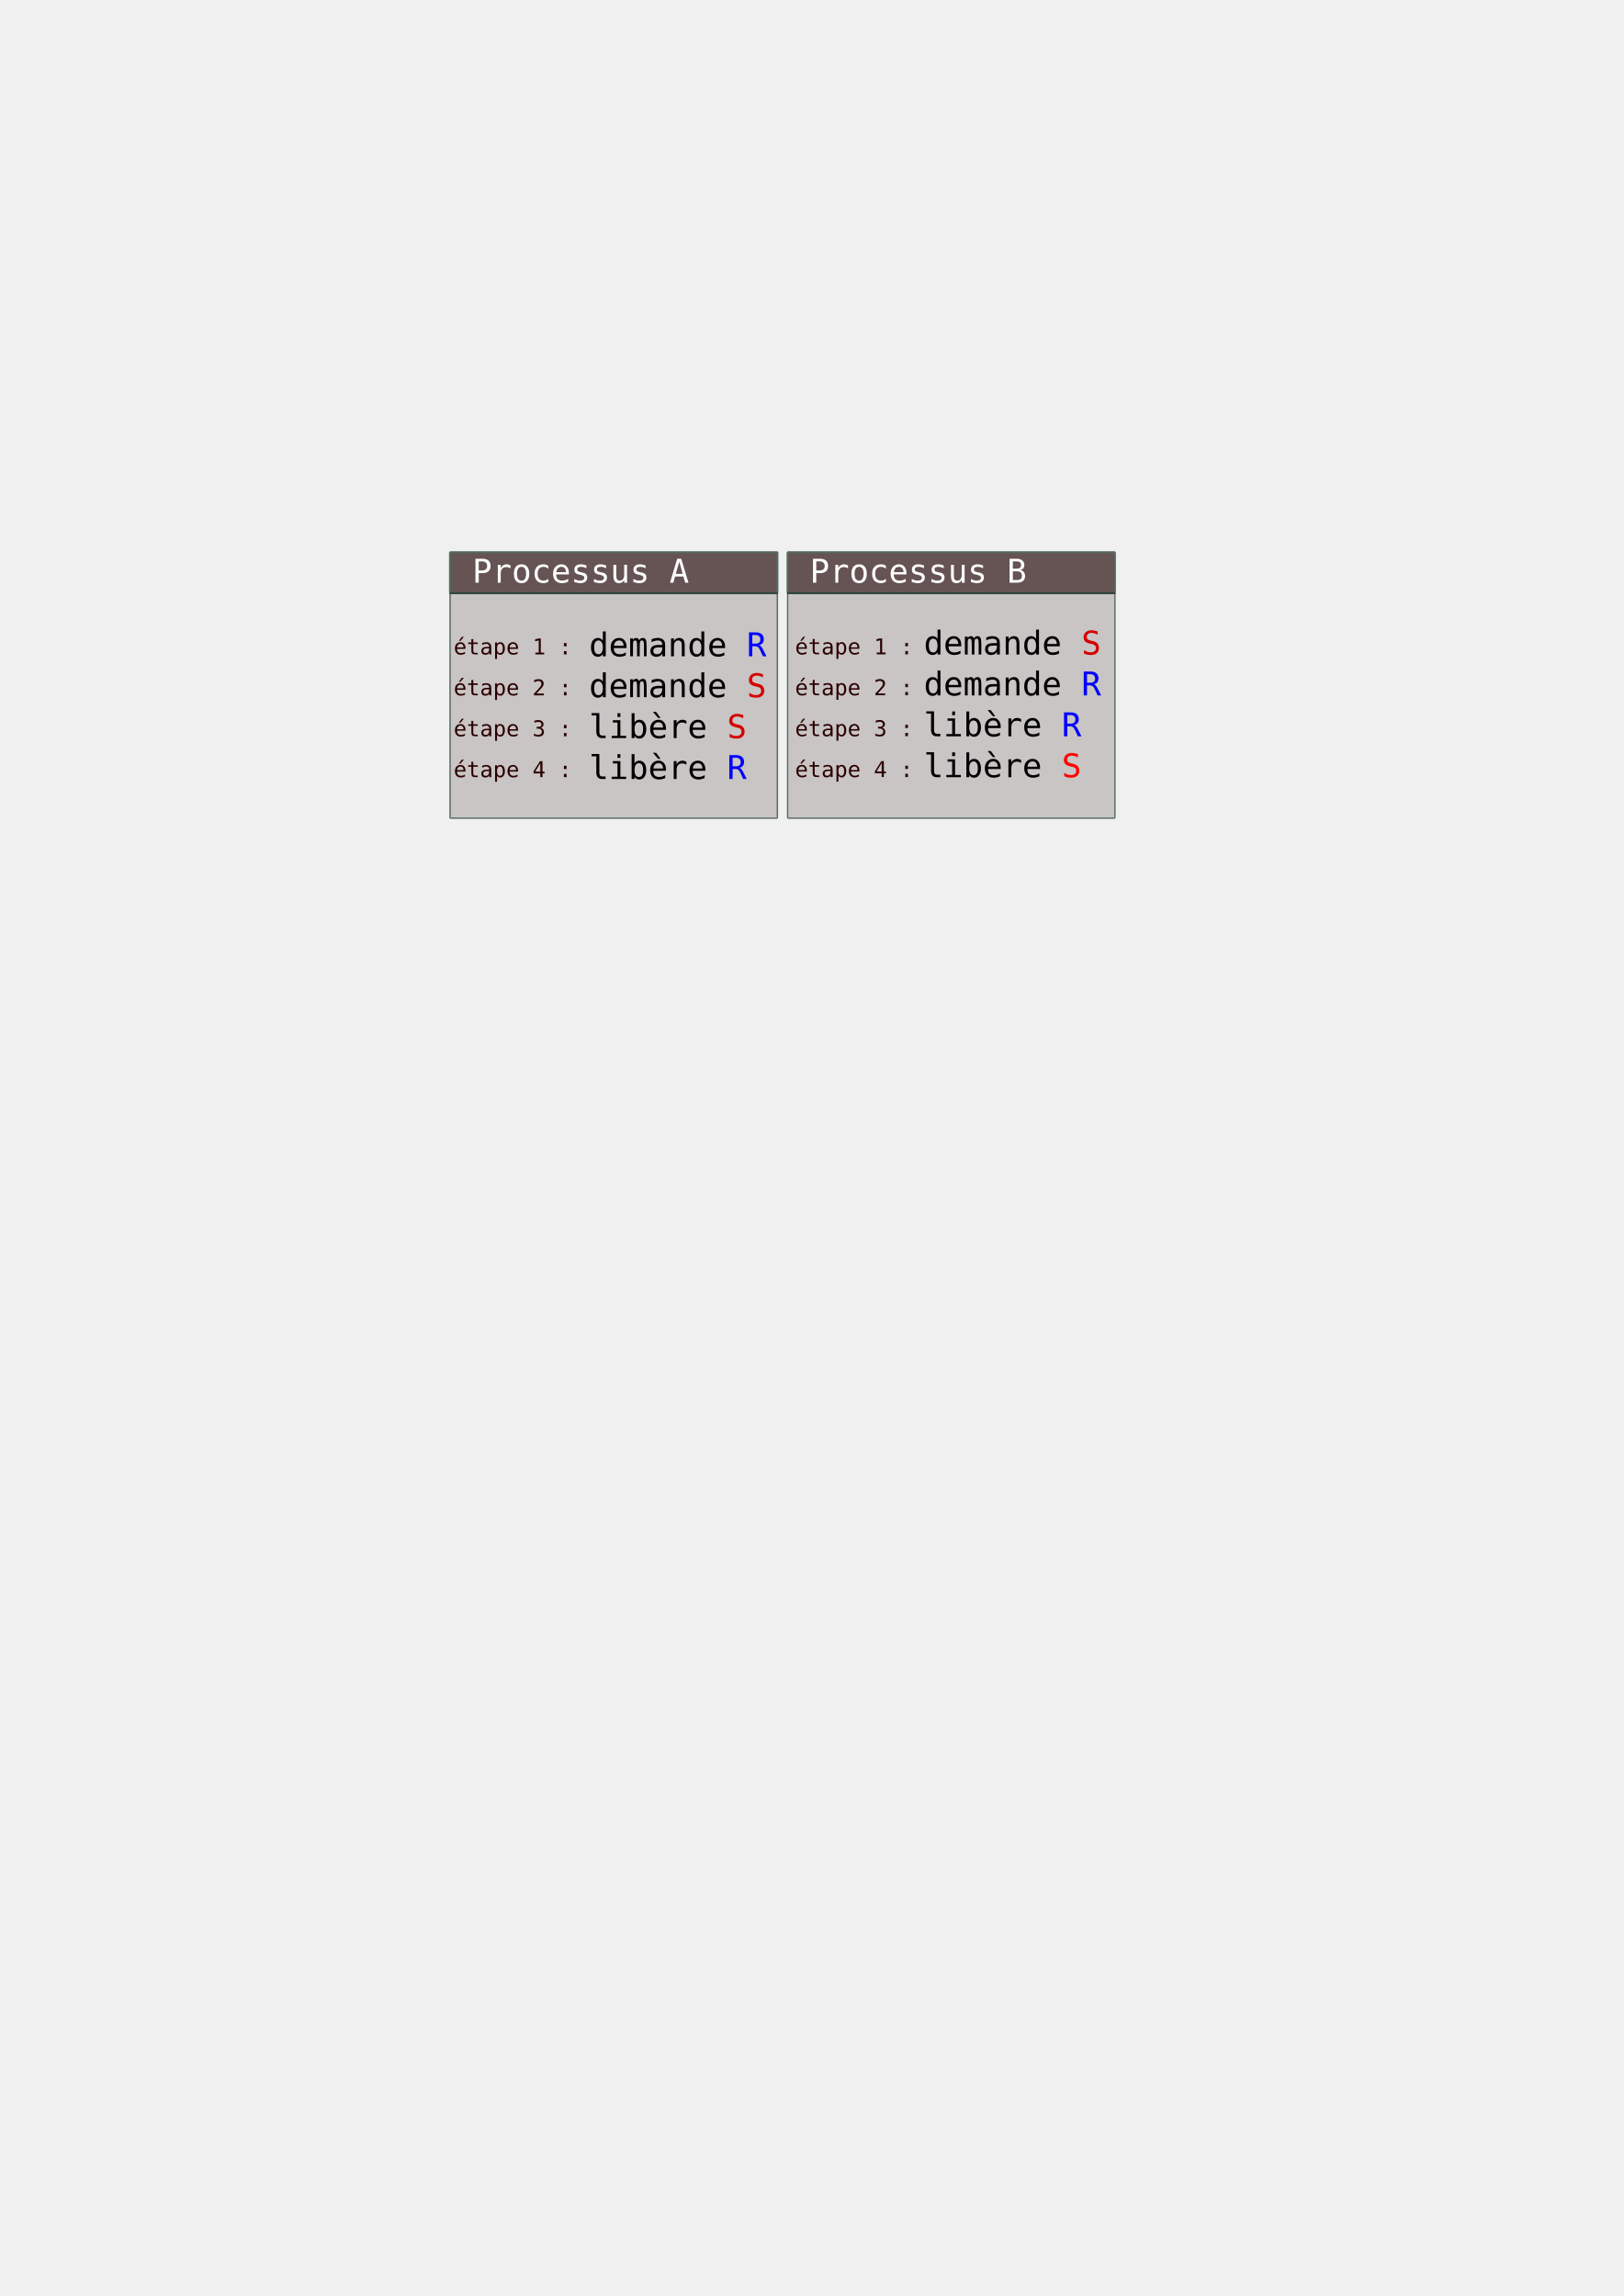
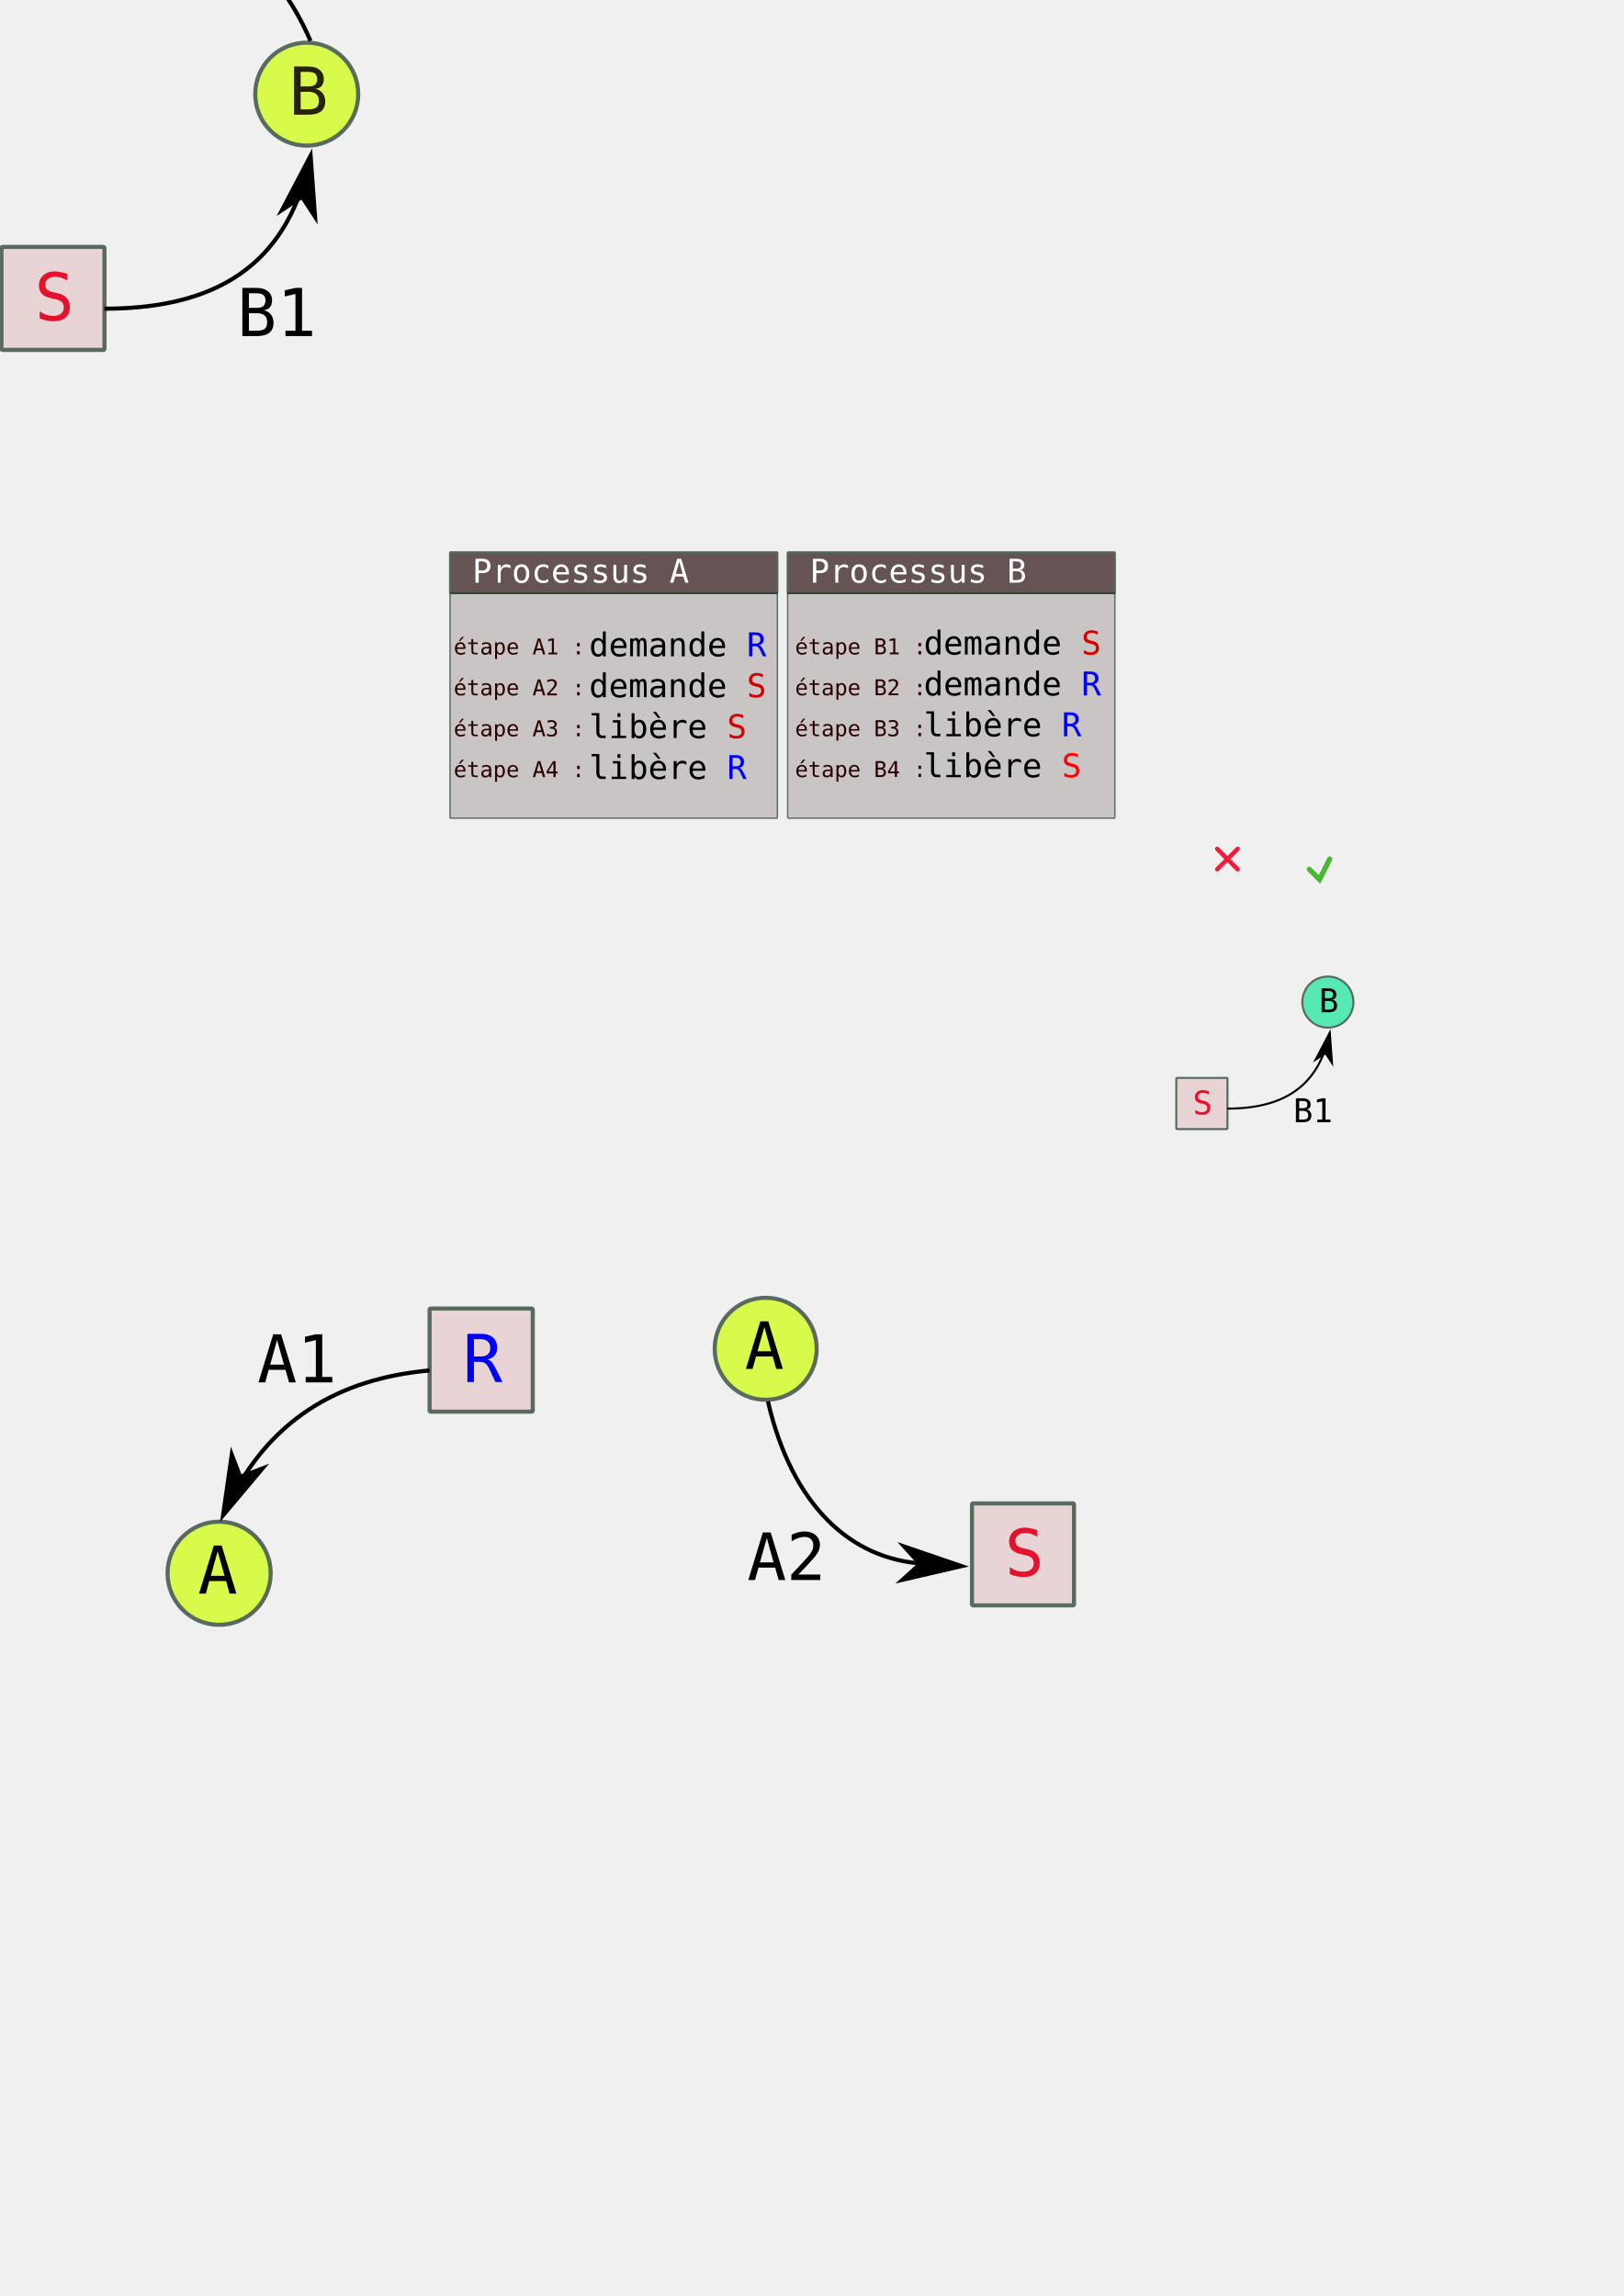
<svg xmlns="http://www.w3.org/2000/svg" width="210mm" height="297mm" viewBox="0 0 210 297" version="1.1" id="svg5">
-   <defs id="defs2" />
+   <defs id="defs2">
+     <marker style="overflow:visible;" id="Arrow1Lend" refX="0.0" refY="0.0" orient="auto">
+       <path transform="scale(0.8) rotate(180) translate(12.5,0)" style="fill-rule:evenodd;fill:context-stroke;stroke:context-stroke;stroke-width:1.0pt;" d="M 0.0,0.0 L 5.0,-5.0 L -12.5,0.0 L 5.0,5.0 L 0.0,0.0 z " id="path121974" />
+     </marker>
+     <marker style="overflow:visible" id="Arrow1Lstart" refX="0.0" refY="0.0" orient="auto">
+       <path transform="scale(0.8) translate(12.5,0)" style="fill-rule:evenodd;fill:context-stroke;stroke:context-stroke;stroke-width:1.0pt" d="M 0.0,0.0 L 5.0,-5.0 L -12.5,0.0 L 5.0,5.0 L 0.0,0.0 z " id="path121971" />
+     </marker>
+     <marker style="overflow:visible" id="Arrow1Lstart-4" refX="0" refY="0" orient="auto">
+       <path transform="matrix(0.8,0,0,0.8,10,0)" style="fill:context-stroke;fill-rule:evenodd;stroke:context-stroke;stroke-width:1pt" d="M 0,0 5,-5 -12.5,0 5,5 Z" id="path121971-7" />
+     </marker>
+     <marker style="overflow:visible" id="Arrow1Lstart-4-2" refX="0" refY="0" orient="auto">
+       <path transform="matrix(0.8,0,0,0.8,10,0)" style="fill:context-stroke;fill-rule:evenodd;stroke:context-stroke;stroke-width:1pt" d="M 0,0 5,-5 -12.5,0 5,5 Z" id="path121971-7-0" />
+     </marker>
+     <marker style="overflow:visible" id="Arrow1Lstart-4-1" refX="0" refY="0" orient="auto">
+       <path transform="matrix(0.8,0,0,0.8,10,0)" style="fill:context-stroke;fill-rule:evenodd;stroke:context-stroke;stroke-width:1pt" d="M 0,0 5,-5 -12.5,0 5,5 Z" id="path121971-7-5" />
+     </marker>
+     <marker style="overflow:visible" id="Arrow1Lstart-4-1-4" refX="0" refY="0" orient="auto">
+       <path transform="matrix(0.8,0,0,0.8,10,0)" style="fill:context-stroke;fill-rule:evenodd;stroke:context-stroke;stroke-width:1pt" d="M 0,0 5,-5 -12.5,0 5,5 Z" id="path121971-7-5-7" />
+     </marker>
+     <marker style="overflow:visible" id="Arrow1Lstart-4-1-5" refX="0" refY="0" orient="auto">
+       <path transform="matrix(0.8,0,0,0.8,10,0)" style="fill:context-stroke;fill-rule:evenodd;stroke:context-stroke;stroke-width:1pt" d="M 0,0 5,-5 -12.5,0 5,5 Z" id="path121971-7-5-2" />
+     </marker>
+     <marker style="overflow:visible" id="Arrow1Lstart-3" refX="0" refY="0" orient="auto">
+       <path transform="matrix(0.8,0,0,0.8,10,0)" style="fill:context-stroke;fill-rule:evenodd;stroke:context-stroke;stroke-width:1pt" d="M 0,0 5,-5 -12.5,0 5,5 Z" id="path121971-1" />
+     </marker>
+     <marker style="overflow:visible" id="Arrow1Lstart-4-1-4-2" refX="0" refY="0" orient="auto">
+       <path transform="matrix(0.8,0,0,0.8,10,0)" style="fill:context-stroke;fill-rule:evenodd;stroke:context-stroke;stroke-width:1pt" d="M 0,0 5,-5 -12.5,0 5,5 Z" id="path121971-7-5-7-2" />
+     </marker>
+   </defs>
  <g id="layer1">
    <rect style="opacity:0.684;fill:#483e37;fill-opacity:0.348;stroke:#0e2a18;stroke-width:0.178;stroke-linecap:round;stroke-linejoin:round;stroke-opacity:0.97;paint-order:fill markers stroke;stop-color:#000000" id="rect848" width="42.333" height="29.104" x="58.208" y="76.729" ry="0.071" />
    <rect style="opacity:0.684;fill:#483e37;fill-opacity:0.348;stroke:#0e2a18;stroke-width:0.171;stroke-linecap:round;stroke-linejoin:round;stroke-opacity:0.97;paint-order:fill markers stroke;stop-color:#000000" id="rect848-6" width="42.333" height="29.104" x="101.865" y="76.729" ry="0.071" />
    <text xml:space="preserve" style="font-size:4.233px;line-height:1.25;font-family:'Bitstream Vera Sans Mono';-inkscape-font-specification:'Bitstream Vera Sans Mono';letter-spacing:0px;word-spacing:0px;stroke-width:0.265" x="76.188" y="84.894" id="text7532">
      <tspan id="tspan7530" style="stroke-width:0.265" x="76.188" y="84.894">demande <tspan style="fill:#0000ff" id="tspan37431">R</tspan>
      </tspan>
      <tspan style="stroke-width:0.265" x="76.188" y="90.186" id="tspan27318">demande <tspan style="fill:#d40000" id="tspan46135">S</tspan>
      </tspan>
      <tspan style="stroke-width:0.265" x="76.188" y="95.477" id="tspan30462">libère <tspan style="fill:#d40000" id="tspan50530">S</tspan>
      </tspan>
      <tspan style="stroke-width:0.265" x="76.188" y="100.769" id="tspan30464">libère <tspan style="fill:#0000ff" id="tspan43625">R</tspan>
      </tspan>
      <tspan style="stroke-width:0.265" x="76.188" y="106.061" id="tspan7908"> </tspan>
    </text>
    <text xml:space="preserve" style="font-size:4.233px;line-height:1.25;font-family:'Bitstream Vera Sans Mono';-inkscape-font-specification:'Bitstream Vera Sans Mono';letter-spacing:0px;word-spacing:0px;stroke-width:0.265" x="58.668" y="84.653" id="text7532-2">
-       <tspan id="tspan7530-7" style="font-size:2.822px;fill:#2b0000;stroke-width:0.265" x="58.668" y="84.653">étape 1 :</tspan>
-       <tspan style="font-size:2.822px;fill:#2b0000;stroke-width:0.265" x="58.668" y="89.944" id="tspan27318-9">étape 2 :</tspan>
-       <tspan style="font-size:2.822px;fill:#2b0000;stroke-width:0.265" x="58.668" y="95.236" id="tspan30462-6">étape 3 :</tspan>
-       <tspan style="font-size:2.822px;fill:#2b0000;stroke-width:0.265" x="58.668" y="100.528" id="tspan30464-6">étape 4 :</tspan>
+       <tspan id="tspan7530-7" style="font-size:2.822px;fill:#2b0000;stroke-width:0.265" x="58.668" y="84.653">étape A1 :</tspan>
+       <tspan style="font-size:2.822px;fill:#2b0000;stroke-width:0.265" x="58.668" y="89.944" id="tspan27318-9">étape A2 :</tspan>
+       <tspan style="font-size:2.822px;fill:#2b0000;stroke-width:0.265" x="58.668" y="95.236" id="tspan30462-6">étape A3 :</tspan>
+       <tspan style="font-size:2.822px;fill:#2b0000;stroke-width:0.265" x="58.668" y="100.528" id="tspan30464-6">étape A4 :</tspan>
      <tspan style="fill:#2b0000;stroke-width:0.265" x="58.668" y="105.819" id="tspan7908-6"> </tspan>
    </text>
    <text xml:space="preserve" style="font-size:4.233px;line-height:1.25;font-family:'Bitstream Vera Sans Mono';-inkscape-font-specification:'Bitstream Vera Sans Mono';letter-spacing:0px;word-spacing:0px;stroke-width:0.265" x="102.821" y="84.641" id="text7532-2-2">
-       <tspan id="tspan7530-7-2" style="font-size:2.822px;fill:#2b0000;stroke-width:0.265" x="102.821" y="84.641">étape 1 :</tspan>
-       <tspan style="font-size:2.822px;fill:#2b0000;stroke-width:0.265" x="102.821" y="89.932" id="tspan27318-9-8">étape 2 :</tspan>
-       <tspan style="font-size:2.822px;fill:#2b0000;stroke-width:0.265" x="102.821" y="95.224" id="tspan30462-6-9">étape 3 :</tspan>
-       <tspan style="font-size:2.822px;fill:#2b0000;stroke-width:0.265" x="102.821" y="100.516" id="tspan30464-6-7">étape 4 :</tspan>
+       <tspan id="tspan7530-7-2" style="font-size:2.822px;fill:#2b0000;stroke-width:0.265" x="102.821" y="84.641">étape B1 :</tspan>
+       <tspan style="font-size:2.822px;fill:#2b0000;stroke-width:0.265" x="102.821" y="89.932" id="tspan27318-9-8">étape B2 :</tspan>
+       <tspan style="font-size:2.822px;fill:#2b0000;stroke-width:0.265" x="102.821" y="95.224" id="tspan30462-6-9">étape B3 :</tspan>
+       <tspan style="font-size:2.822px;fill:#2b0000;stroke-width:0.265" x="102.821" y="100.516" id="tspan30464-6-7">étape B4 :</tspan>
      <tspan style="fill:#2b0000;stroke-width:0.265" x="102.821" y="105.807" id="tspan7908-6-3"> </tspan>
    </text>
    <text xml:space="preserve" style="font-size:4.233px;line-height:1.25;font-family:'Bitstream Vera Sans Mono';-inkscape-font-specification:'Bitstream Vera Sans Mono';letter-spacing:0px;word-spacing:0px;stroke-width:0.265" x="119.475" y="84.665" id="text7532-3">
      <tspan id="tspan7530-6" style="stroke-width:0.265" x="119.475" y="84.665">demande <tspan style="fill:#d40000" id="tspan57456">S</tspan>
      </tspan>
      <tspan style="stroke-width:0.265" x="119.475" y="89.957" id="tspan27318-7">demande <tspan style="fill:#0000ff" id="tspan69906">R</tspan>
      </tspan>
      <tspan style="stroke-width:0.265" x="119.475" y="95.248" id="tspan30462-5">libère <tspan style="fill:#0000ff" id="tspan73092">R</tspan>
      </tspan>
      <tspan style="stroke-width:0.265" x="119.475" y="100.54" id="tspan30464-3">libère <tspan style="fill:#ff0000" id="tspan64478">S</tspan>
      </tspan>
      <tspan style="stroke-width:0.265" x="119.475" y="105.832" id="tspan7908-5"> </tspan>
    </text>
    <text xml:space="preserve" style="font-size:4.233px;line-height:1.25;font-family:'Bitstream Vera Sans Mono';-inkscape-font-specification:'Bitstream Vera Sans Mono';letter-spacing:0px;word-spacing:0px;stroke-width:0.265" x="76.729" y="87.312" id="text11824">
      <tspan id="tspan11822" style="stroke-width:0.265" x="76.729" y="87.312" />
    </text>
    <rect style="opacity:0.684;fill:#280b0b;fill-opacity:1;stroke:#0e2a18;stroke-width:0.274;stroke-linecap:round;stroke-linejoin:round;stroke-opacity:0.97;paint-order:fill markers stroke;stop-color:#000000" id="rect73878" width="42.333" height="5.292" x="58.208" y="71.438" ry="0.071" />
    <text xml:space="preserve" style="font-size:4.233px;line-height:1.25;font-family:'Bitstream Vera Sans Mono';-inkscape-font-specification:'Bitstream Vera Sans Mono';letter-spacing:0px;word-spacing:0px;stroke-width:0.265" x="61.085" y="75.373" id="text75068">
      <tspan id="tspan75066" style="fill:#ffffff;stroke-width:0.265" x="61.085" y="75.373">Processus A</tspan>
    </text>
    <rect style="opacity:0.684;fill:#280b0b;fill-opacity:1;stroke:#0e2a18;stroke-width:0.265;stroke-linecap:round;stroke-linejoin:round;stroke-opacity:0.97;paint-order:fill markers stroke;stop-color:#000000" id="rect73878-2" width="42.333" height="5.292" x="101.865" y="71.438" ry="0.071" />
    <text xml:space="preserve" style="font-size:4.233px;line-height:1.25;font-family:'Bitstream Vera Sans Mono';-inkscape-font-specification:'Bitstream Vera Sans Mono';letter-spacing:0px;word-spacing:0px;stroke-width:0.265" x="104.741" y="75.373" id="text75068-9">
      <tspan id="tspan75066-1" style="fill:#ffffff;stroke-width:0.265" x="104.741" y="75.373">Processus B</tspan>
    </text>
+     <circle style="opacity:0.684;fill:#ccff00;fill-opacity:1;stroke:#0e2a18;stroke-width:0.534;stroke-linecap:round;stroke-linejoin:round;stroke-opacity:0.97;paint-order:fill markers stroke;stop-color:#000000" id="path117946-7" cx="28.34" cy="203.509" r="6.67" />
+     <text xml:space="preserve" style="font-size:8.538px;line-height:1.25;font-family:'Bitstream Vera Sans Mono';-inkscape-font-specification:'Bitstream Vera Sans Mono';letter-spacing:0px;word-spacing:0px;stroke-width:0.534" x="25.589" y="206.144" id="text120546-2">
+       <tspan id="tspan120544-7" style="stroke-width:0.534" x="25.589" y="206.144">A</tspan>
+     </text>
+     <g id="g115191-4" transform="matrix(2.01676,0,0,2.01676,-107.1858,-68.18565)">
+       <rect style="opacity:0.684;fill:#e5c7c7;fill-opacity:1;stroke:#0e2a18;stroke-width:0.265;stroke-linecap:round;stroke-linejoin:round;stroke-opacity:0.97;paint-order:fill markers stroke;stop-color:#000000" id="rect109610-9" width="6.615" height="6.615" x="80.698" y="117.74" ry="0.071" />
+       <text xml:space="preserve" style="font-size:4.233px;line-height:1.25;font-family:'Bitstream Vera Sans Mono';-inkscape-font-specification:'Bitstream Vera Sans Mono';letter-spacing:0px;word-spacing:0px;stroke-width:0.265" x="82.823" y="122.454" id="text111942-20">
+         <tspan id="tspan111940-6" style="fill:#0000ff;stroke-width:0.265" x="82.823" y="122.454">R</tspan>
+       </text>
+     </g>
+     <path style="fill:none;stroke:#000000;stroke-width:0.534;stroke-linecap:butt;stroke-linejoin:miter;stroke-miterlimit:4;stroke-dasharray:none;stroke-opacity:1;marker-start:url(#Arrow1Lstart-3)" d="M 28.882,195.947 C 34.428,183.549 43.875,178.343 55.562,177.271" id="path121969-4" />
+     <text xml:space="preserve" style="font-size:8.538px;line-height:1.25;font-family:'Bitstream Vera Sans Mono';-inkscape-font-specification:'Bitstream Vera Sans Mono';letter-spacing:0px;word-spacing:0px;stroke-width:0.534" x="33.272" y="178.815" id="text133021-95">
+       <tspan id="tspan133019-0" style="stroke-width:0.534" x="33.272" y="178.815">A1</tspan>
+     </text>
+     <g id="g121934-5" transform="translate(13.22917,11.1125)">
+       <g id="g121906-4" transform="translate(58.20834,10.58332)">
+         <rect style="opacity:0.684;fill:#e5c7c7;fill-opacity:1;stroke:#0e2a18;stroke-width:0.265;stroke-linecap:round;stroke-linejoin:round;stroke-opacity:0.97;paint-order:fill markers stroke;stop-color:#000000" id="rect109610-1-7" width="6.615" height="6.615" x="80.698" y="117.74" ry="0.071" />
+         <text xml:space="preserve" style="font-size:4.233px;line-height:1.25;font-family:'Bitstream Vera Sans Mono';-inkscape-font-specification:'Bitstream Vera Sans Mono';letter-spacing:0px;word-spacing:0px;stroke-width:0.265" x="82.823" y="122.454" id="text111942-2-4">
+           <tspan id="tspan111940-9-4" style="fill:#e6112c;fill-opacity:1;stroke-width:0.265" x="82.823" y="122.454">S</tspan>
+         </text>
+       </g>
+     </g>
+     <g id="g121928-3" transform="translate(48.2862,-14.35627)">
+       <g id="g121901-0" transform="translate(30.42709,6.614581)">
+         <circle style="opacity:0.684;fill:#11e697;fill-opacity:1;stroke:#0e2a18;stroke-width:0.265;stroke-linecap:round;stroke-linejoin:round;stroke-opacity:0.97;paint-order:fill markers stroke;stop-color:#000000" id="path117946-3-7" cx="93.025" cy="137.366" r="3.307" />
+         <text xml:space="preserve" style="font-size:4.233px;line-height:1.25;font-family:'Bitstream Vera Sans Mono';-inkscape-font-specification:'Bitstream Vera Sans Mono';letter-spacing:0px;word-spacing:0px;stroke-width:0.265" x="91.87" y="138.685" id="text120546-1-8">
+           <tspan id="tspan120544-9-6" style="stroke-width:0.265" x="91.87" y="138.685">B</tspan>
+         </text>
+       </g>
+     </g>
+     <path style="fill:none;stroke:#000000;stroke-width:0.265;stroke-linecap:butt;stroke-linejoin:miter;stroke-miterlimit:4;stroke-dasharray:none;stroke-opacity:1;marker-start:url(#Arrow1Lstart-4-1-5)" d="m 171.979,133.615 c -1.323,6.35 -5.292,9.79 -13.229,9.79" id="path121969-3-5-8" />
+     <text xml:space="preserve" style="font-size:4.233px;line-height:1.25;font-family:'Bitstream Vera Sans Mono';-inkscape-font-specification:'Bitstream Vera Sans Mono';letter-spacing:0px;word-spacing:0px;stroke-width:0.265" x="167.261" y="145.164" id="text133021-5-8">
+       <tspan id="tspan133019-6-4" style="stroke-width:0.265" x="167.261" y="145.164">B1</tspan>
+     </text>
+     <g id="g121934-6" transform="matrix(1.994861,0,0,1.994861,-151.3876,-61.51761)">
+       <g id="g121906-1" transform="translate(58.20834,10.58332)">
+         <rect style="opacity:0.684;fill:#e5c7c7;fill-opacity:1;stroke:#0e2a18;stroke-width:0.265;stroke-linecap:round;stroke-linejoin:round;stroke-opacity:0.97;paint-order:fill markers stroke;stop-color:#000000" id="rect109610-1-0" width="6.615" height="6.615" x="80.698" y="117.74" ry="0.071" />
+         <text xml:space="preserve" style="font-size:4.233px;line-height:1.25;font-family:'Bitstream Vera Sans Mono';-inkscape-font-specification:'Bitstream Vera Sans Mono';letter-spacing:0px;word-spacing:0px;stroke-width:0.265" x="82.823" y="122.454" id="text111942-2-6">
+           <tspan id="tspan111940-9-1" style="fill:#e6112c;fill-opacity:1;stroke-width:0.265" x="82.823" y="122.454">S</tspan>
+         </text>
+       </g>
+     </g>
+     <circle style="opacity:0.684;fill:#ccff00;fill-opacity:1;stroke:#0e2a18;stroke-width:0.529;stroke-linecap:round;stroke-linejoin:round;stroke-opacity:0.97;paint-order:fill markers stroke;stop-color:#000000" id="path117946-5" cx="99.032" cy="174.472" r="6.598" />
+     <text xml:space="preserve" style="font-size:8.445px;line-height:1.25;font-family:'Bitstream Vera Sans Mono';-inkscape-font-specification:'Bitstream Vera Sans Mono';letter-spacing:0px;word-spacing:0px;stroke-width:0.528" x="96.311" y="177.078" id="text120546-9">
+       <tspan id="tspan120544-4" style="stroke-width:0.528" x="96.311" y="177.078">A</tspan>
+     </text>
+     <path style="fill:none;stroke:#000000;stroke-width:0.529;stroke-linecap:butt;stroke-linejoin:miter;stroke-miterlimit:4;stroke-dasharray:none;stroke-opacity:1;marker-start:url(#Arrow1Lstart-4-1-4-2)" d="m 124.296,202.582 c -3.863,-0.196 -0.489,-0.066 -4.809,-0.31 -9.484,-0.535 -17.055,-7.551 -20.167,-20.998" id="path121969-3-5-6-9" />
+     <text xml:space="preserve" style="font-size:8.445px;line-height:1.25;font-family:'Bitstream Vera Sans Mono';-inkscape-font-specification:'Bitstream Vera Sans Mono';letter-spacing:0px;word-spacing:0px;stroke-width:0.528" x="96.628" y="204.383" id="text133021-9-0">
+       <tspan id="tspan133019-3-9" style="stroke-width:0.528" x="96.628" y="204.383">A2</tspan>
+     </text>
+     <g id="g141251" transform="matrix(2.014152,0,0,2.014152,-218.3064,-258.4994)">
+       <circle style="opacity:0.684;fill:#ccff00;fill-opacity:1;stroke:#0e2a18;stroke-width:0.265;stroke-linecap:round;stroke-linejoin:round;stroke-opacity:0.97;paint-order:fill markers stroke;stop-color:#000000" id="path117946-3" cx="128.082" cy="134.387" r="3.307" />
+       <text xml:space="preserve" style="font-size:4.233px;line-height:1.25;font-family:'Bitstream Vera Sans Mono';-inkscape-font-specification:'Bitstream Vera Sans Mono';letter-spacing:0px;word-spacing:0px;fill:#28220b;stroke-width:0.265" x="126.927" y="135.706" id="text120546-1">
+         <tspan id="tspan120544-9" style="fill:#28220b;stroke-width:0.265" x="126.927" y="135.706">B</tspan>
+       </text>
+       <g id="g115191" transform="translate(27.78125)">
+         <rect style="opacity:0.684;fill:#e5c7c7;fill-opacity:1;stroke:#0e2a18;stroke-width:0.265;stroke-linecap:round;stroke-linejoin:round;stroke-opacity:0.97;paint-order:fill markers stroke;stop-color:#000000" id="rect109610" width="6.615" height="6.615" x="80.698" y="117.74" ry="0.071" />
+         <text xml:space="preserve" style="font-size:4.233px;line-height:1.25;font-family:'Bitstream Vera Sans Mono';-inkscape-font-specification:'Bitstream Vera Sans Mono';letter-spacing:0px;word-spacing:0px;stroke-width:0.265" x="82.823" y="122.454" id="text111942">
+           <tspan id="tspan111940" style="fill:#0000ff;stroke-width:0.265" x="82.823" y="122.454">R</tspan>
+         </text>
+       </g>
+       <g id="g121934" transform="translate(-30.42708,15.875)">
+         <g id="g121906" transform="translate(58.20834,10.58332)">
+           <rect style="opacity:0.684;fill:#e5c7c7;fill-opacity:1;stroke:#0e2a18;stroke-width:0.265;stroke-linecap:round;stroke-linejoin:round;stroke-opacity:0.97;paint-order:fill markers stroke;stop-color:#000000" id="rect109610-1" width="6.615" height="6.615" x="80.698" y="117.74" ry="0.071" />
+           <text xml:space="preserve" style="font-size:4.233px;line-height:1.25;font-family:'Bitstream Vera Sans Mono';-inkscape-font-specification:'Bitstream Vera Sans Mono';letter-spacing:0px;word-spacing:0px;stroke-width:0.265" x="82.823" y="122.454" id="text111942-2">
+             <tspan id="tspan111940-9" style="fill:#e6112c;fill-opacity:1;stroke-width:0.265" x="82.823" y="122.454">S</tspan>
+           </text>
+         </g>
+       </g>
+       <circle style="opacity:0.684;fill:#ccff00;fill-opacity:1;stroke:#0e2a18;stroke-width:0.265;stroke-linecap:round;stroke-linejoin:round;stroke-opacity:0.97;paint-order:fill markers stroke;stop-color:#000000" id="path117946" cx="95.105" cy="134.174" r="3.307" />
+       <text xml:space="preserve" style="font-size:4.233px;line-height:1.25;font-family:'Bitstream Vera Sans Mono';-inkscape-font-specification:'Bitstream Vera Sans Mono';letter-spacing:0px;word-spacing:0px;stroke-width:0.265" x="93.741" y="135.48" id="text120546">
+         <tspan id="tspan120544" style="stroke-width:0.265" x="93.741" y="135.48">A</tspan>
+       </text>
+       <path style="fill:none;stroke:#000000;stroke-width:0.265;stroke-linecap:butt;stroke-linejoin:miter;stroke-miterlimit:4;stroke-dasharray:none;stroke-opacity:1;marker-start:url(#Arrow1Lstart)" d="m 95.25,130.969 c 2.75,-6.148 7.434,-8.729 13.229,-9.26" id="path121969" />
+       <path style="fill:none;stroke:#000000;stroke-width:0.265;stroke-linecap:butt;stroke-linejoin:miter;stroke-miterlimit:4;stroke-dasharray:none;stroke-opacity:1;marker-start:url(#Arrow1Lstart-4-2)" d="m 115.094,121.708 c 6.696,0.722 10.938,3.911 13.229,9.26" id="path121969-3-6" />
+       <path style="fill:none;stroke:#000000;stroke-width:0.265;stroke-linecap:butt;stroke-linejoin:miter;stroke-miterlimit:4;stroke-dasharray:none;stroke-opacity:1;marker-start:url(#Arrow1Lstart-4-1)" d="m 128.323,138.377 c -1.323,6.35 -5.292,9.79 -13.229,9.79" id="path121969-3-5" />
+       <path style="fill:none;stroke:#000000;stroke-width:0.265;stroke-linecap:butt;stroke-linejoin:miter;stroke-miterlimit:4;stroke-dasharray:none;stroke-opacity:1;marker-start:url(#Arrow1Lstart-4-1-4)" d="m 107.77,148.265 c -1.937,-0.098 -0.245,-0.033 -2.411,-0.155 -4.754,-0.268 -8.549,-3.785 -10.109,-10.526" id="path121969-3-5-6" />
+       <text xml:space="preserve" style="font-size:4.233px;line-height:1.25;font-family:'Bitstream Vera Sans Mono';-inkscape-font-specification:'Bitstream Vera Sans Mono';letter-spacing:0px;word-spacing:0px;stroke-width:0.265" x="97.427" y="122.474" id="text133021">
+         <tspan id="tspan133019" style="stroke-width:0.265" x="97.427" y="122.474">A1</tspan>
+       </text>
+       <text xml:space="preserve" style="font-size:4.233px;line-height:1.25;font-family:'Bitstream Vera Sans Mono';-inkscape-font-specification:'Bitstream Vera Sans Mono';letter-spacing:0px;word-spacing:0px;stroke-width:0.265" x="123.605" y="149.927" id="text133021-5">
+         <tspan id="tspan133019-6" style="stroke-width:0.265" x="123.605" y="149.927">B1</tspan>
+       </text>
+       <text xml:space="preserve" style="font-size:4.233px;line-height:1.25;font-family:'Bitstream Vera Sans Mono';-inkscape-font-specification:'Bitstream Vera Sans Mono';letter-spacing:0px;word-spacing:0px;stroke-width:0.265" x="93.9" y="149.168" id="text133021-9">
+         <tspan id="tspan133019-3" style="stroke-width:0.265" x="93.9" y="149.168">A2</tspan>
+       </text>
+       <text xml:space="preserve" style="font-size:4.233px;line-height:1.25;font-family:'Bitstream Vera Sans Mono';-inkscape-font-specification:'Bitstream Vera Sans Mono';letter-spacing:0px;word-spacing:0px;stroke-width:0.265" x="124.888" y="124.211" id="text133021-7">
+         <tspan id="tspan133019-4" style="stroke-width:0.265" x="124.888" y="124.211">B2</tspan>
+       </text>
+     </g>
+     <path style="fill:none;stroke:#48b830;stroke-width:0.665;stroke-linecap:round;stroke-linejoin:miter;stroke-miterlimit:4;stroke-dasharray:none;stroke-opacity:1" d="m 169.333,112.448 1.323,1.323 1.323,-2.646" id="path140163" />
+     <g id="g140832" transform="translate(75.40625,-6.614587)">
+       <path style="fill:none;stroke:#ed1d3b;stroke-width:0.565;stroke-linecap:round;stroke-linejoin:miter;stroke-miterlimit:4;stroke-dasharray:none;stroke-opacity:1" d="m 82.021,116.417 2.646,2.646" id="path140630" />
+       <path style="fill:none;stroke:#ed1d3b;stroke-width:0.565;stroke-linecap:round;stroke-linejoin:miter;stroke-miterlimit:4;stroke-dasharray:none;stroke-opacity:1" d="m 84.667,116.417 -2.646,2.646" id="path140632" />
+     </g>
  </g>
</svg>
